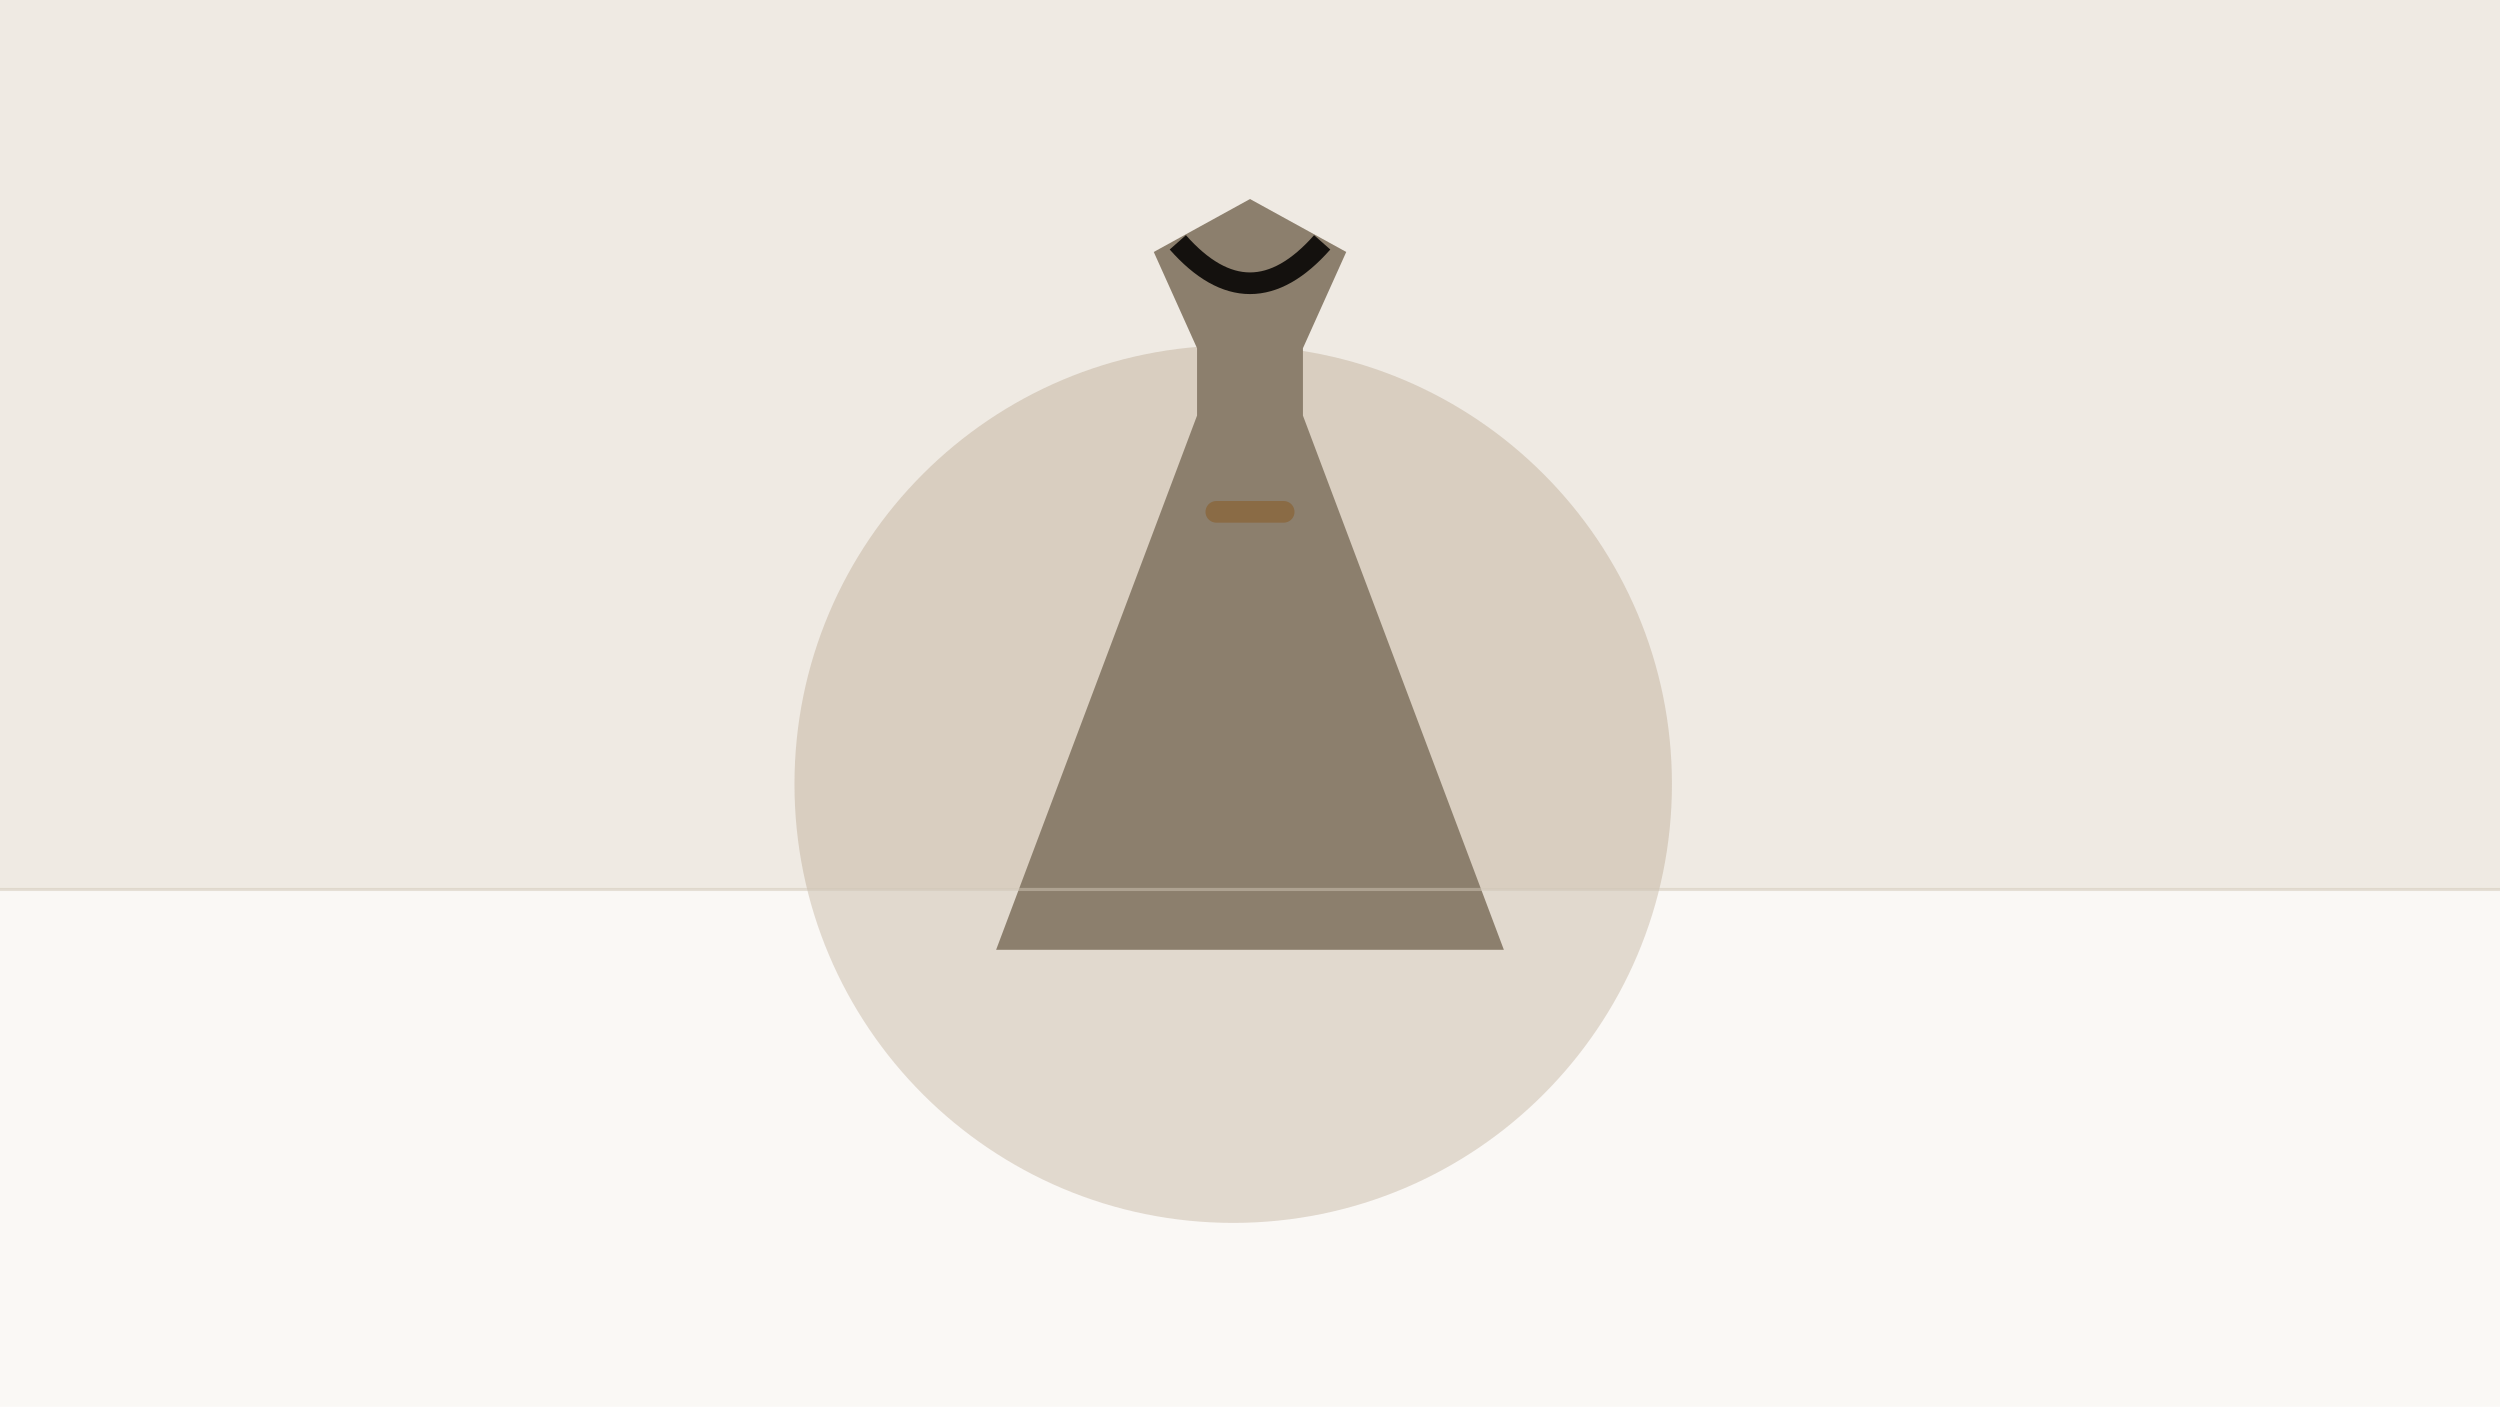
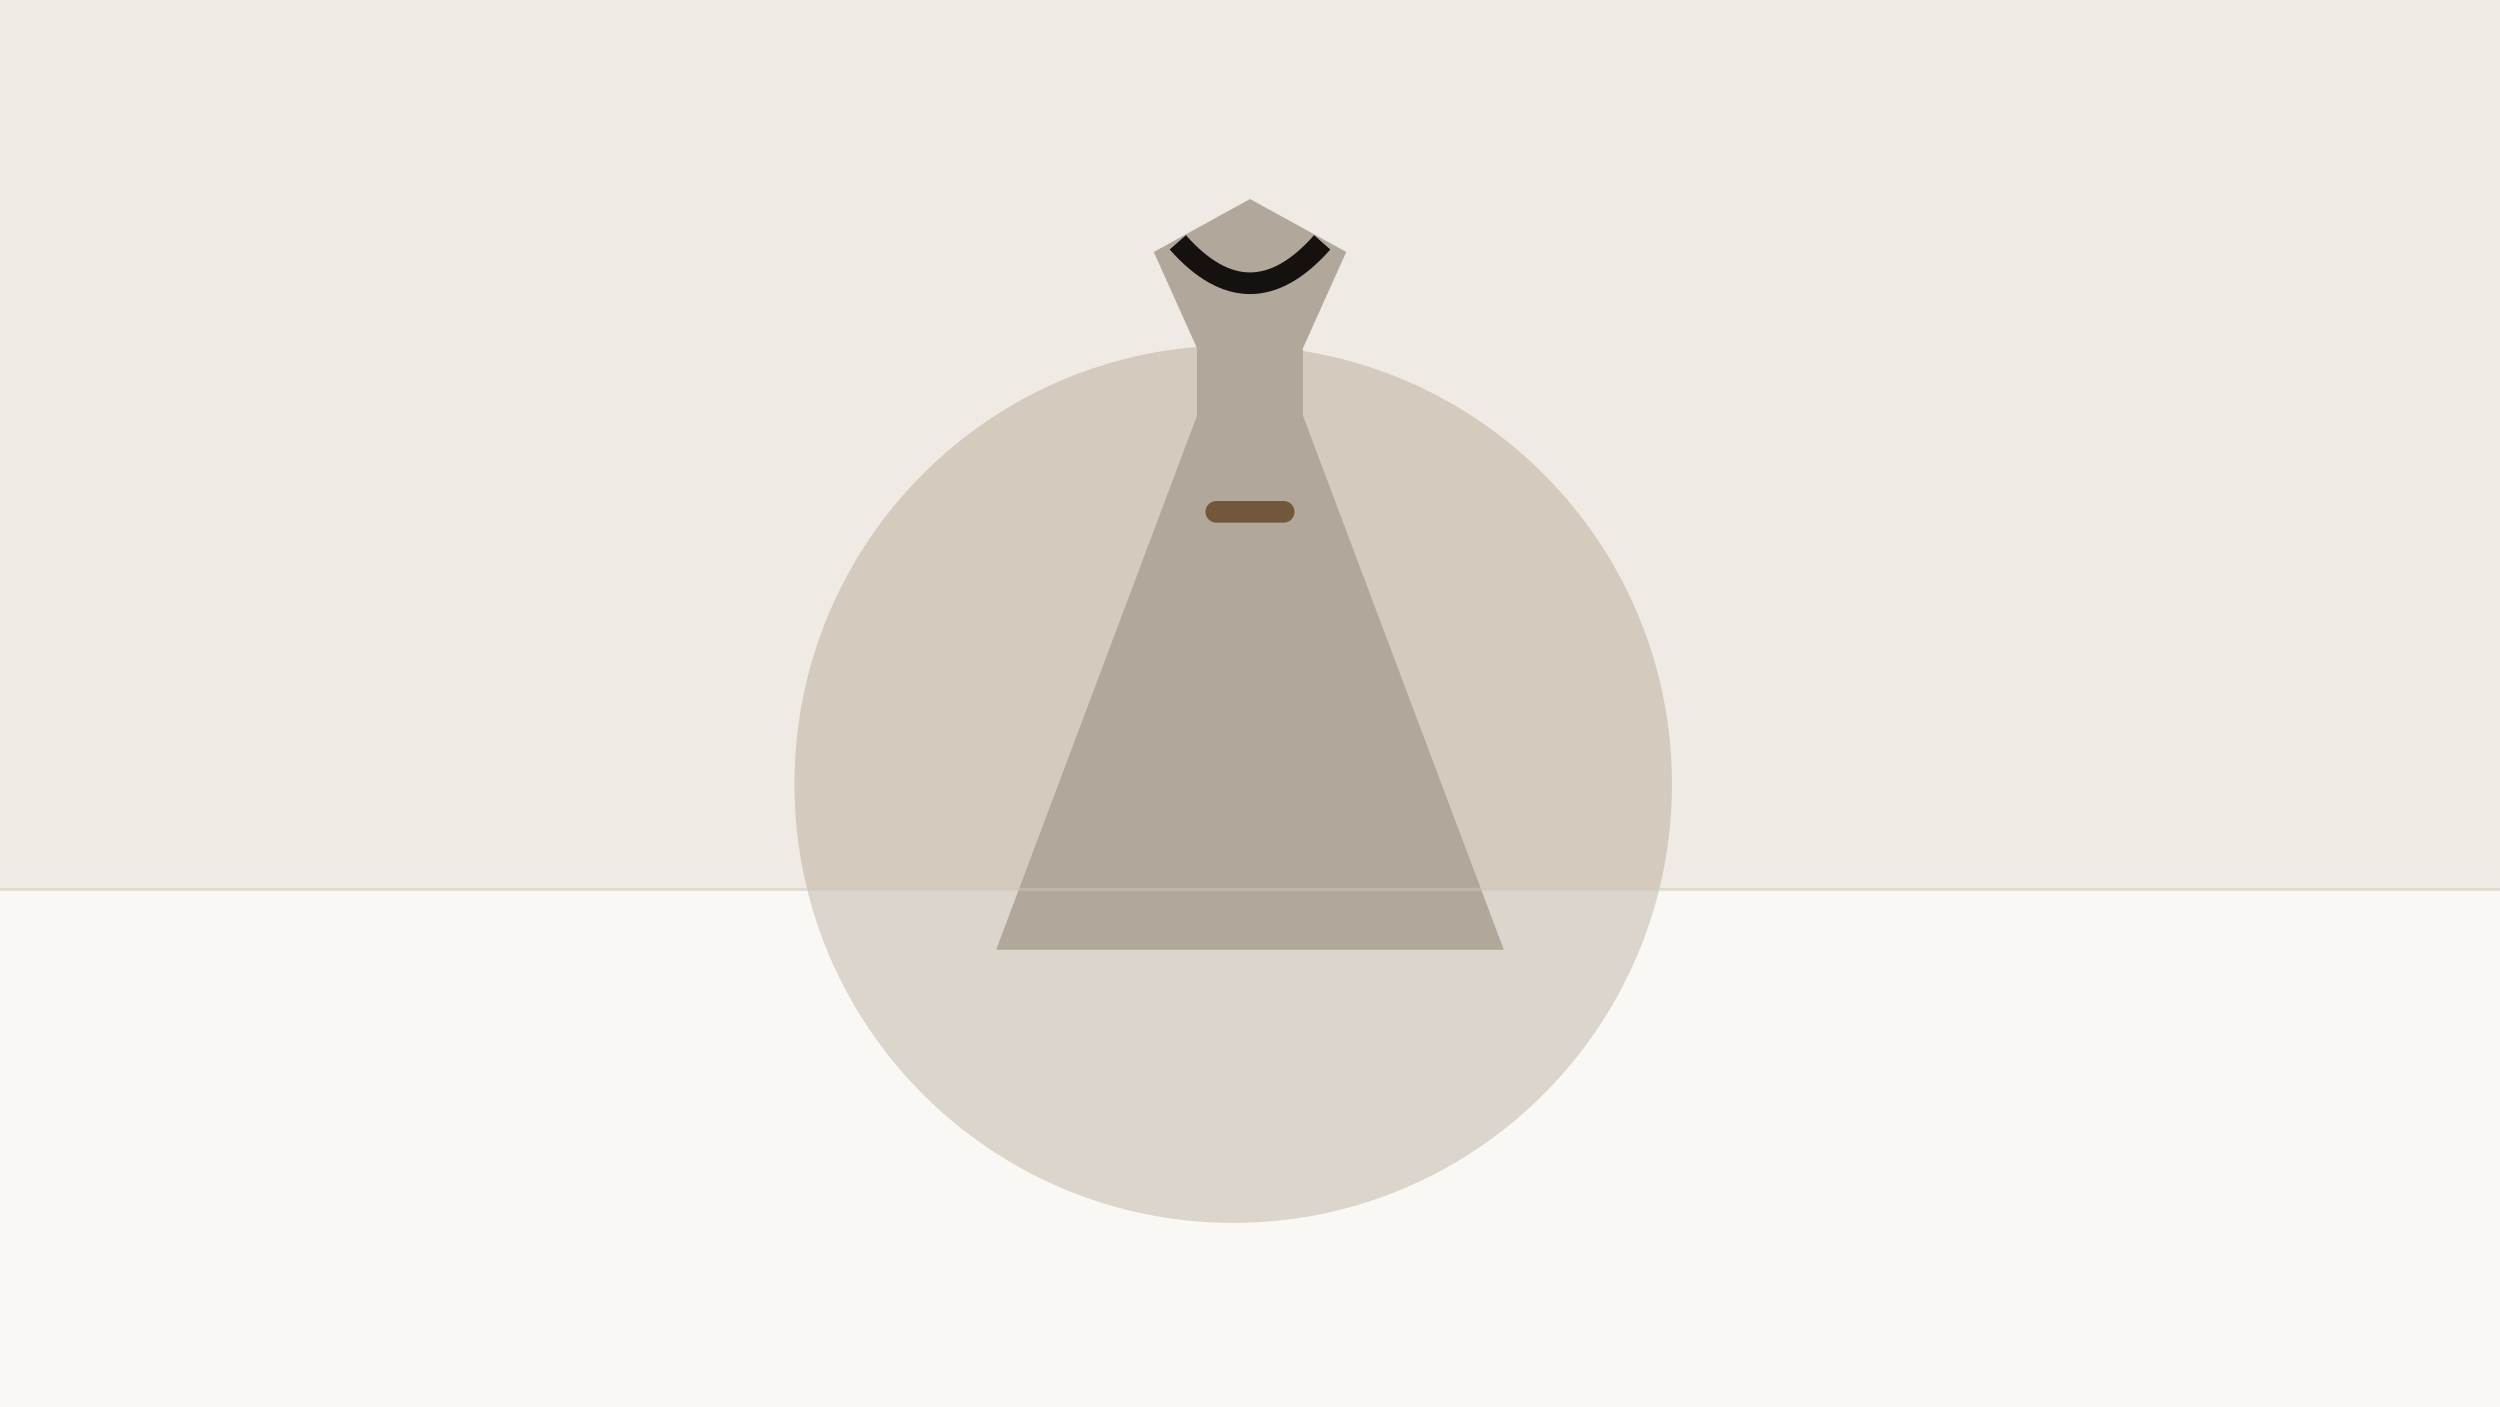
<svg xmlns="http://www.w3.org/2000/svg" viewBox="0 0 1600 900" width="1600" height="900" role="img">
  <rect width="1600" height="900" fill="#efeae3" />
  <rect y="569.26" width="1600" height="330.74" fill="#faf8f5" />
-   <circle cx="789.25" cy="501.87" r="280.79" fill="#8a6b45" opacity="0.22" />
+   <circle cx="789.25" cy="501.87" r="280.79" fill="#71583a" opacity="0.22" />
  <g transform="translate(492 -85.14) scale(1.54)">
-     <path d="M160 160 l40-22 40 22 -18 40 v28 l83.5 222 h-211.01 l83.5 -222 v-28 z" fill="#8c7f6d" />
+     <path d="M160 160 l40-22 40 22 -18 40 v28 l83.5 222 h-211.01 l83.5 -222 v-28 z" fill="#b1a89b" />
    <path d="M170 156 q30 34 60 0" fill="none" stroke="#14110e" stroke-width="9" />
-     <path d="M186 268 h28" stroke="#8a6b45" stroke-width="9" stroke-linecap="round" />
+     <path d="M186 268 h28" stroke="#71583a" stroke-width="9" stroke-linecap="round" />
  </g>
  <rect y="568.26" width="1600" height="2" fill="#cfc5b6" opacity="0.5" />
</svg>
